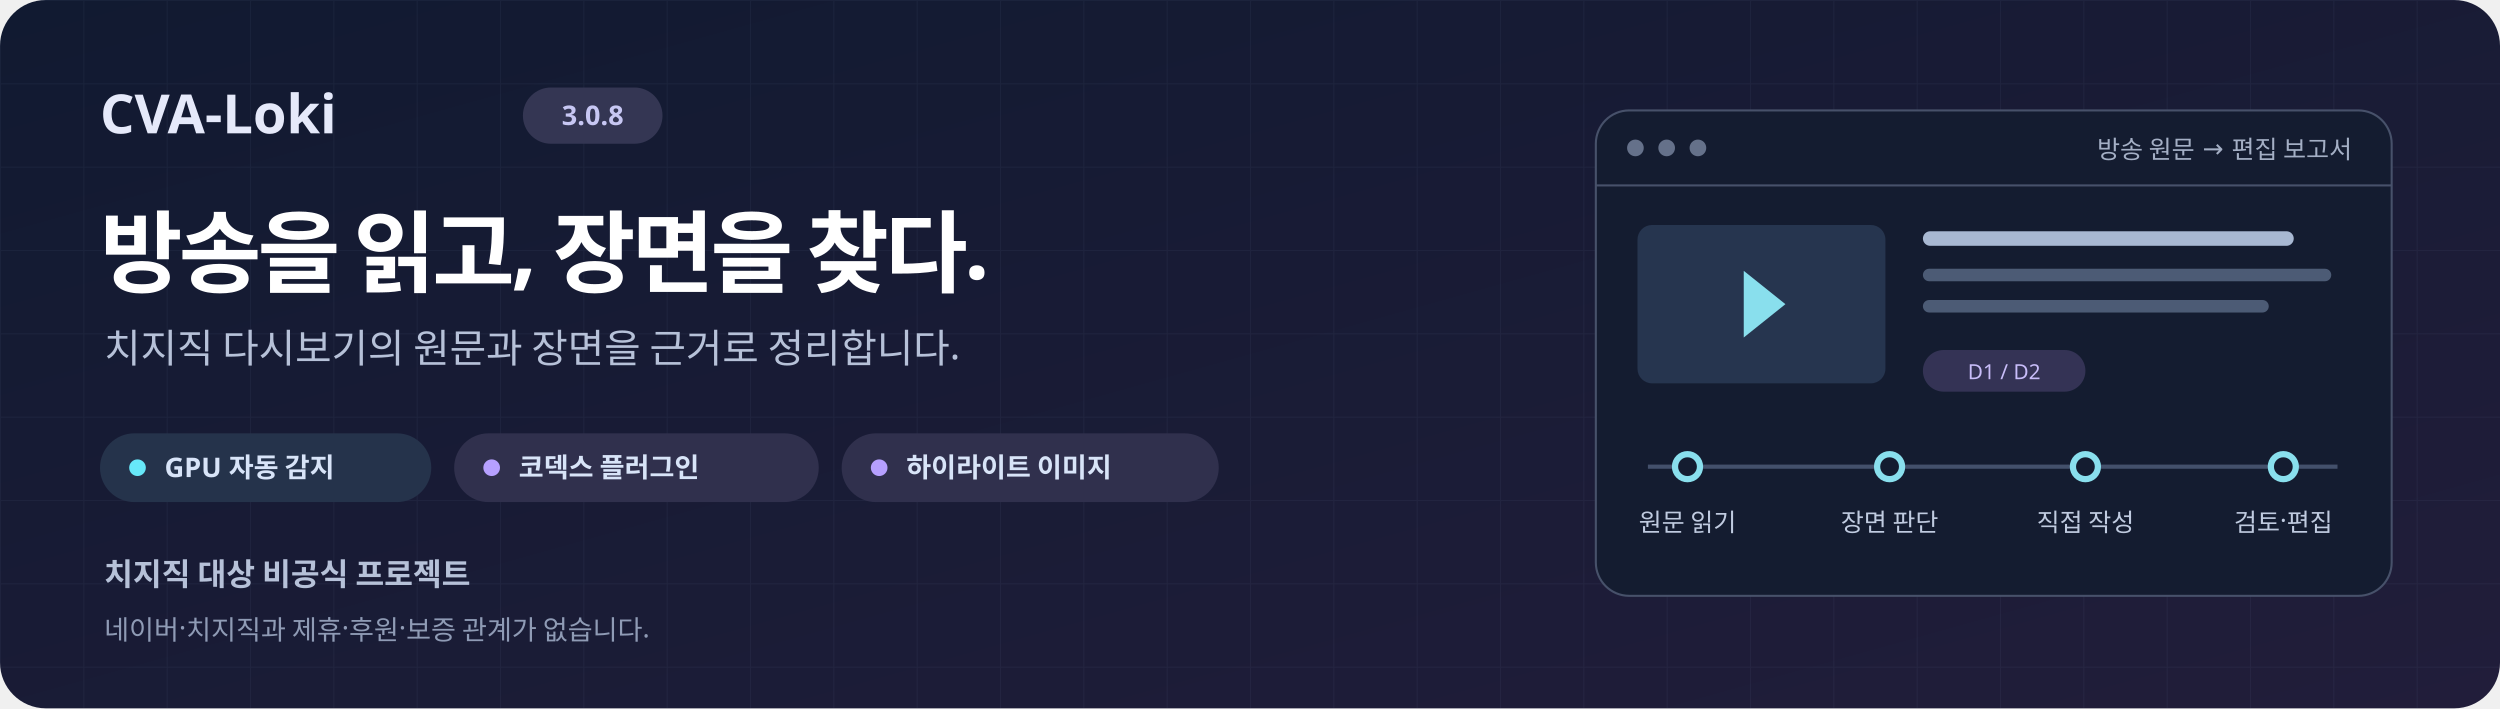
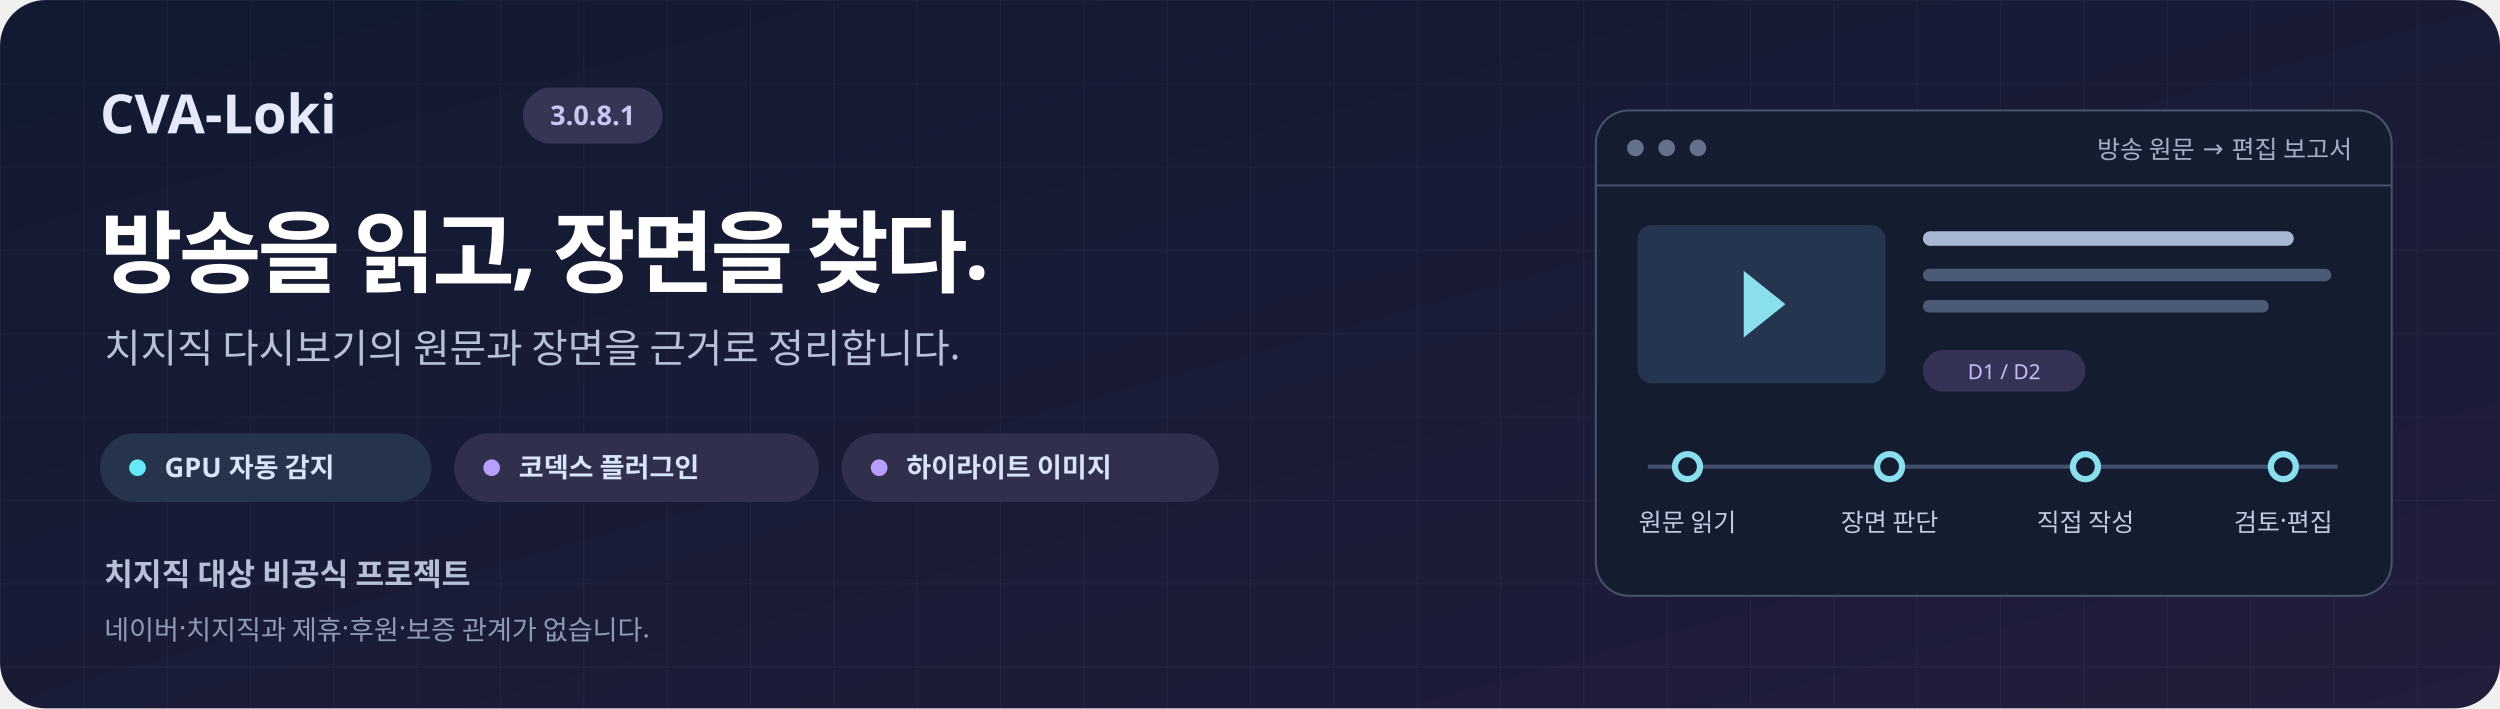
<svg xmlns="http://www.w3.org/2000/svg" viewBox="0 0 1200 340" role="img" aria-labelledby="title desc">
  <defs>
    <linearGradient id="bg" x2="1" y2="1">
      <stop stop-color="#111a31" />
      <stop offset="1" stop-color="#211d3a" />
    </linearGradient>
    <linearGradient id="accent">
      <stop stop-color="#67e8f9" />
      <stop offset="1" stop-color="#b6a0ff" />
    </linearGradient>
    <pattern id="grid" width="40" height="40" patternUnits="userSpaceOnUse">
      <path d="M40 0H0V40" fill="none" stroke="#bac8f7" stroke-opacity=".045" />
    </pattern>
  </defs>
  <rect width="1200" height="340" rx="22" fill="url(#bg)" />
  <rect width="1200" height="340" rx="22" fill="url(#grid)" />
  <path d="M0 337H1200" stroke="url(#accent)" stroke-width="6" />
  <g font-family="'Malgun Gothic','Apple SD Gothic Neo','Noto Sans KR',sans-serif">
    <text x="48" y="64" fill="#e5e9fa" font-size="26" font-weight="700">CVA-Loki</text>
    <rect x="251" y="42" width="67" height="27" rx="13.5" fill="#343653" />
-     <text x="284.5" y="60" text-anchor="middle" fill="#c7c7f3" font-size="13" font-weight="600">3.0.8</text>
+     <text x="284.5" y="60" text-anchor="middle" fill="#c7c7f3" font-size="13" font-weight="600">3.0.8.1</text>
    <text x="48" y="137" fill="#ffffff" font-size="43" font-weight="750" letter-spacing="-1.7">방송을 읽고, 장면을 찾다.</text>
    <text x="50" y="174" fill="#b6c1d8" font-size="19">치지직 다시보기의 원문과 장면을 근거로 정리합니다.</text>
    <g font-size="13" font-weight="600" fill="#d8e4f8">
      <rect x="48" y="208" width="159" height="33" rx="16.5" fill="#25334b" />
      <circle cx="66" cy="224.5" r="4" fill="#67e8f9" />
      <text x="79" y="229">GPU 자동 감지</text>
      <rect x="218" y="208" width="175" height="33" rx="16.5" fill="#30304d" />
      <circle cx="236" cy="224.5" r="4" fill="#b6a0ff" />
      <text x="249" y="229">코덱스 플러그인</text>
      <rect x="404" y="208" width="181" height="33" rx="16.5" fill="#30304d" />
      <circle cx="422" cy="224.5" r="4" fill="#b6a0ff" />
      <text x="435" y="229">하이라이트 이미지</text>
    </g>
    <text x="50" y="281" fill="#b6c1d8" font-size="15" font-weight="600">치지직 대상 비공식 프로젝트</text>
    <text x="50" y="307" fill="#8f9bb5" font-size="13">네이버·치지직과 제휴·후원·보증 관계가 없습니다.</text>
    <g transform="translate(766 53)">
      <rect x="0" y="0" width="382" height="233" rx="16" fill="#141c30" stroke="#47516a" />
      <path d="M0 36H382" stroke="#47516a" />
      <circle cx="19" cy="18" r="4" fill="#65718a" />
      <circle cx="34" cy="18" r="4" fill="#65718a" />
      <circle cx="49" cy="18" r="4" fill="#65718a" />
      <text x="363" y="23" text-anchor="end" fill="#a4afc5" font-size="12">방송 원문 → 편집 보고서</text>
      <rect x="20" y="55" width="119" height="76" rx="7" fill="#26354f" />
      <path d="M71 77L91 93L71 109Z" fill="#89dfed" />
      <rect x="157" y="58" width="178" height="7" rx="3.5" fill="#a8b8d2" />
      <rect x="157" y="76" width="196" height="6" rx="3" fill="#4c5b75" />
      <rect x="157" y="91" width="166" height="6" rx="3" fill="#4c5b75" />
      <rect x="157" y="115" width="78" height="20" rx="10" fill="#343355" />
      <text x="196" y="129" text-anchor="middle" fill="#c8bdf9" font-size="10">D1 / D2</text>
      <path d="M25 171H356" stroke="#43506b" stroke-width="2" />
      <path d="M44 171H320" stroke="url(#accent)" stroke-width="3" />
      <g fill="#141c30" stroke="#89dfed" stroke-width="3">
        <circle cx="44" cy="171" r="6" />
        <circle cx="141" cy="171" r="6" />
        <circle cx="235" cy="171" r="6" />
        <circle cx="330" cy="171" r="6" />
      </g>
      <g fill="#c0cbe0" font-size="12" text-anchor="middle">
        <text x="44" y="202">원문 읽기</text>
        <text x="141" y="202">장면 판단</text>
        <text x="235" y="202">직접 작성</text>
        <text x="330" y="202">검토·편집</text>
      </g>
    </g>
  </g>
</svg>
